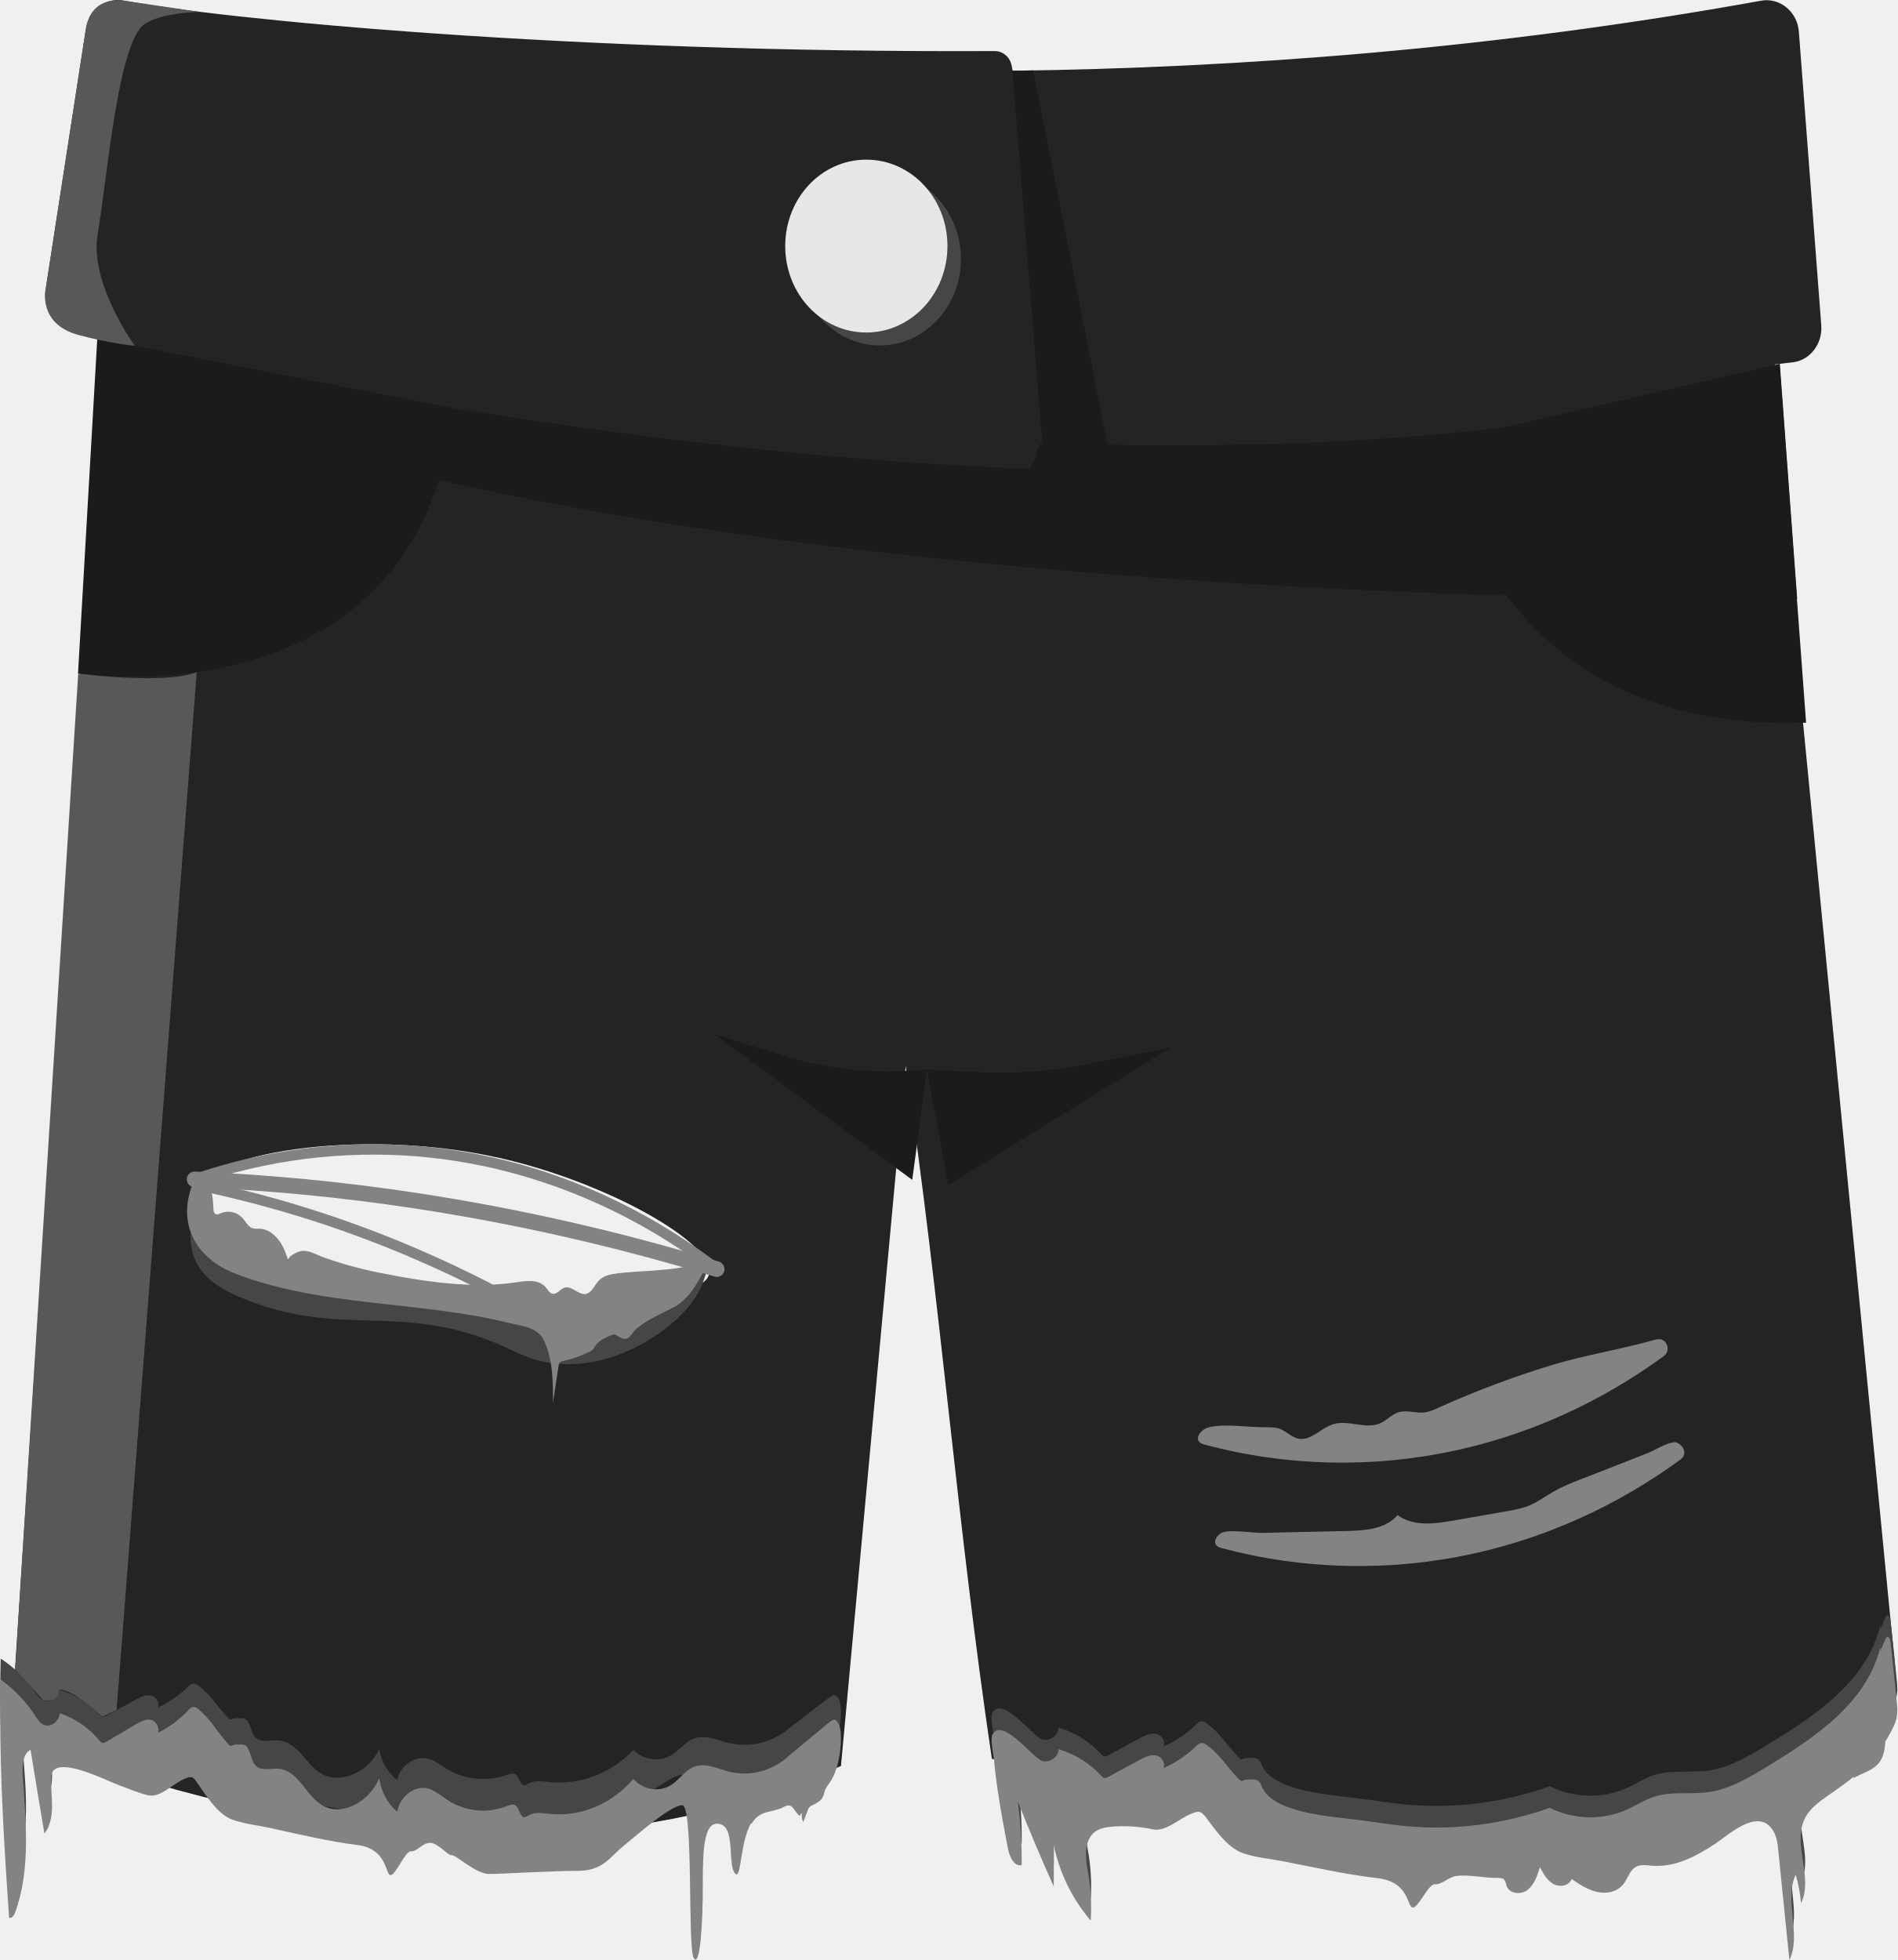
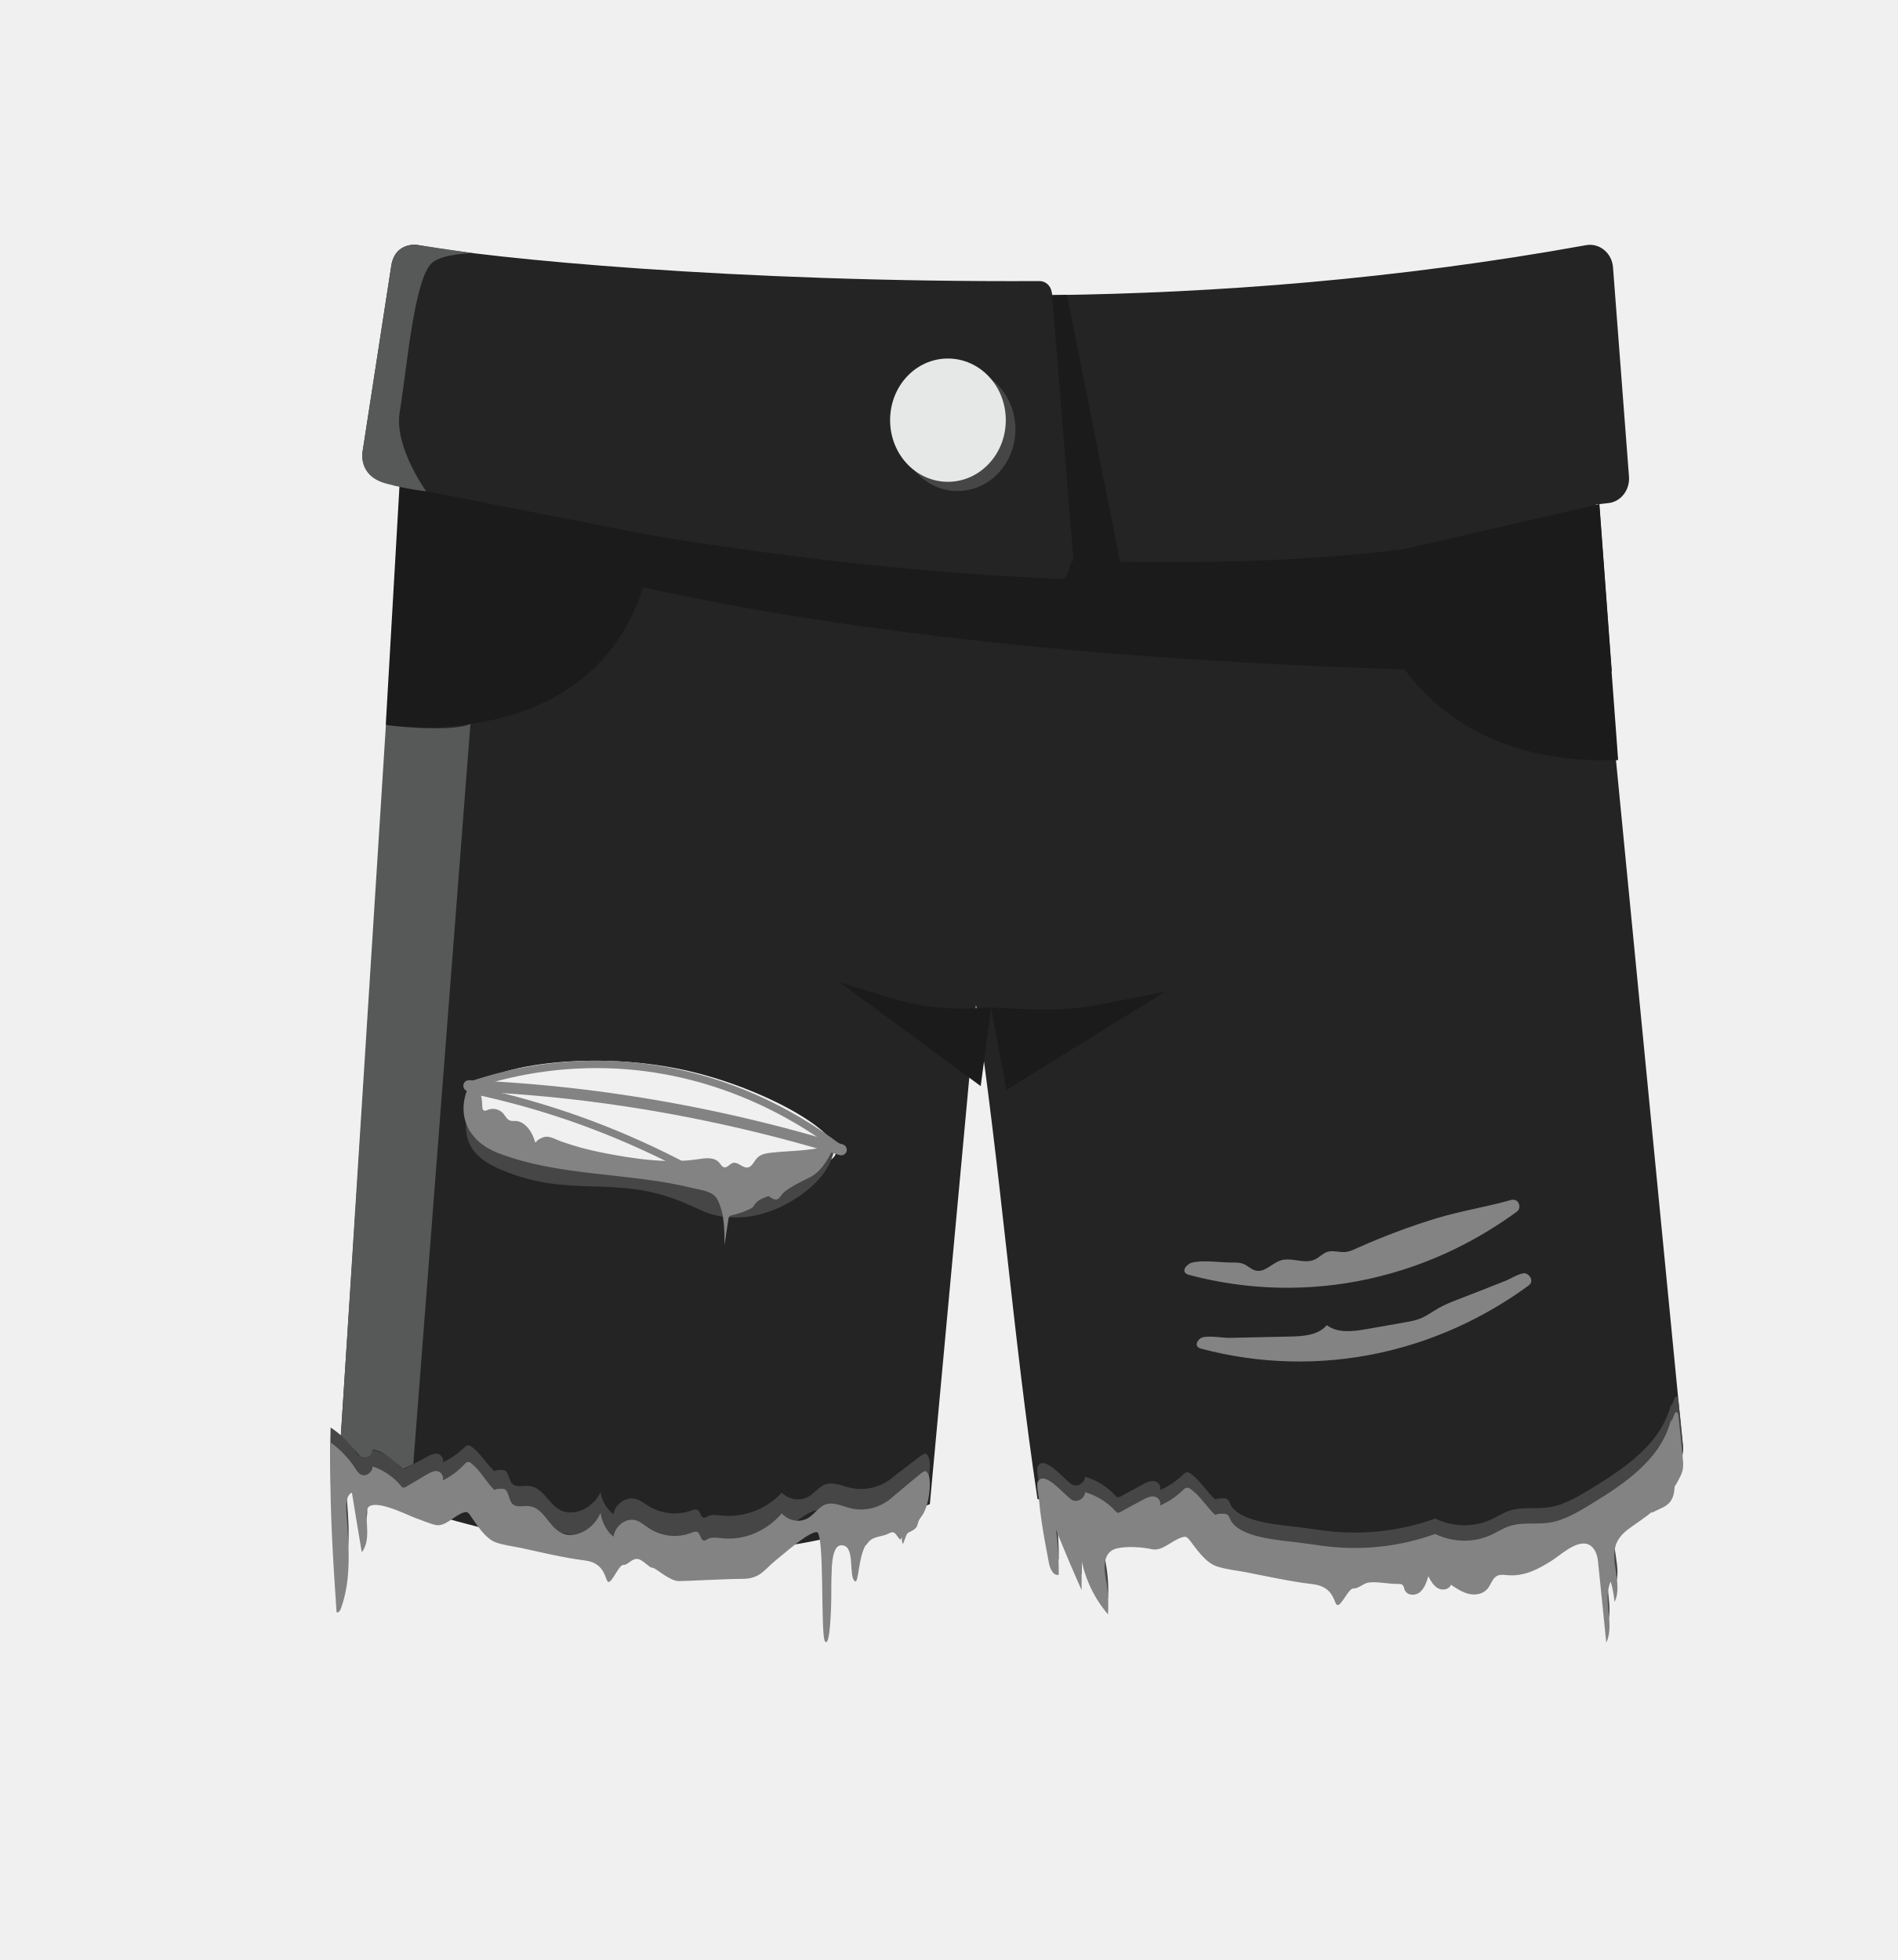
- <svg xmlns="http://www.w3.org/2000/svg" width="91" height="94" fill="none" viewBox="0 0 91 94">
+ <svg xmlns="http://www.w3.org/2000/svg" width="91" height="94" fill="none" viewBox="-22.2 -1.15 127.6 101.2">
  <g clip-path="url(#a)">
    <path fill="#242424" d="M5.933.028c4.76.9 21.391 2.523 41.78 2.42.388 0 .726.29.805.695l.05.25C59.47 3.256 71.707 2.34 84.462.034c.901-.165 1.746.53 1.814 1.497L87.35 15.6c.067.888-.541 1.686-1.375 1.777-9.324 1.127-59.761 6.717-82.752-1.652-.716-.256-1.155-1.041-1.031-1.838L4.119 1.389C4.266.473 5.072-.137 5.933.03Z" />
    <path fill="#242424" d="M86.19 31.802h-.011l-.755-10.287-.068-.974-1.02-13.84-14.945 1.873a190.89 190.89 0 0 1-19.127 1.435c-.473.022-.952.028-1.425.04-9.74.176-19.498-.37-29.176-1.652L5.403 6.69h-.01l-.716 12.634L.52 83.149c11.903 4.788 25.503 6.814 37.553 2.493l2.26-.945 3.104-33.572c1.667 11.187 2.467 22.05 4.135 33.23.552.075 3.002.644 3.56.707 12.755 3.98 24.428 3.37 37.148-.706l2.721-3.28-4.805-49.28-.006.006Zm-56.51 30.63c-2.356.33-4.784.637-8.457 0-4.693-.81-12.078-3.28-11.881-5.181.191-1.89 7.836-3.234 14.58-1.725 5.149 1.15 10.377 4.093 10.09 5.562-.158.763-1.798.99-4.327 1.343h-.006Z" />
    <path fill="#1B1B1B" d="M4.681 16.225s22.27 5.437 44.714 6.257c.322 0 .26-1.24.592-1.23 13.126.416 26.337-.341 35.374-3.802l.833 11.26s-54.066.963-81.507-10.691v-1.8l-.011.012.005-.006Z" />
    <path fill="#464646" d="M42.2 16.567c2.14 0 3.887-1.85 3.887-4.145 0-2.294-1.735-4.144-3.887-4.144s-3.888 1.85-3.888 4.144c0 2.295 1.736 4.145 3.888 4.145Z" />
    <path fill="#1B1B1B" d="M49.991 21.253 48.555 3.399l.997-.023 3.803 19.106h-3.96l.59-1.23h.006Z" />
    <path fill="#E6E7E7" d="M41.547 15.947c2.147 0 3.893-1.85 3.893-4.145 0-2.294-1.735-4.145-3.893-4.145-2.157 0-3.887 1.85-3.887 4.145 0 2.294 1.735 4.145 3.887 4.145Z" />
    <path fill="#1B1B1B" d="M3.76 32.303s16.297 2.5 18.01-12.718l-17.104-3.36-.924 16.078h.017Zm65.363-11.136s1.679 14.05 17.498 13.493l-1.273-17.205-16.23 3.723v-.011h.005ZM34.305 49.628l9.447 6.957.71-5.295-.834.051a16.78 16.78 0 0 1-6.073-.723l-3.239-1.002-.011.012Z" />
    <path fill="#1B1B1B" d="m44.449 51.29 1.036 5.55 10.67-6.604-4.151.82a20.79 20.79 0 0 1-4.97.364l-2.596-.125h.01v-.005Z" />
    <path fill="#838383" d="M80.26 69.166s.085 0 .124.012c.338.102.58.546.214.82-2.202 1.61-5.566 3.564-10 4.526a25.608 25.608 0 0 1-12.016-.28c-.507-.136-.282-.546-.04-.705.339-.228 1.544-.011 1.961-.023l4.13-.091c.856-.023 1.825-.091 2.394-.763.75.558 1.758.421 2.66.268.861-.154 1.729-.308 2.59-.456.378-.062.755-.136 1.116-.29.4-.177.755-.444 1.138-.66.4-.228.834-.405 1.262-.57 1.087-.421 2.18-.848 3.267-1.28.265-.103.857-.468 1.195-.496l.011-.011h-.006Zm-.803-4.924c.456-.126.726.518.338.797-2.203 1.61-5.567 3.564-10 4.526a25.608 25.608 0 0 1-12.017-.28c-.67-.176-.163-.745.175-.825.794-.205 1.893 0 2.727-.011.253 0 .501 0 .738.09.298.126.54.394.856.456.591.126 1.065-.495 1.64-.683.754-.25 1.61.28 2.326-.074.282-.136.507-.393.794-.495.39-.137.817.028 1.223 0 .281-.023.552-.142.817-.268a45.79 45.79 0 0 1 5.323-1.998c1.668-.507 3.375-.763 5.043-1.241h.017v.006Z" />
    <path fill="#464646" d="M36.05 85.898c.406-.637.941-.46 1.522-.734.09-.04.185-.085.287-.068.225.04.304.37.512.46 0-.05.04-.096.09-.119a.603.603 0 0 0 .063.393c.067-.165.135-.33.208-.5a.375.375 0 0 1 .079-.149.308.308 0 0 1 .158-.097c.146-.068.298-.136.417-.256.135-.148.13-.302.208-.467.09-.165.248-.313.338-.49.18-.33.287-.705.344-1.075.05-.33.169-1.293-.214-1.486-.13-.057-.26.08-1.623 1.121-.355.274-.546.41-.563.433a3.3 3.3 0 0 1-2.89.734c-.586-.136-1.189-.432-1.741-.204-.383.153-.654.54-1.008.762-.575.37-1.386.262-1.86-.233-1.036 1.116-2.552 1.69-4.016 1.543-.338-.029-.682-.097-.992.057-.067.04-.146.09-.225.09-.22-.016-.226-.392-.417-.517-.13-.08-.287-.017-.423.028a3.368 3.368 0 0 1-2.867-.284c-.288-.177-.552-.399-.879-.49-.642-.176-1.375.313-1.504 1.019-.456-.342-.772-.888-.868-1.475-.445.985-1.712 1.691-2.687 1.213-.868-.427-1.177-1.65-2.265-1.64-.343 0-.749.109-.997-.153-.146-.16-.186-.393-.276-.598-.146-.37-.304-.313-.603-.313-.383 0-.197.216-.512-.125-.457-.479-.772-1.02-1.313-1.43-.079-.056-.169-.119-.26-.108-.106 0-.185.086-.264.166-.422.41-.913.745-1.437.979.108-.234-.107-.541-.354-.575-.248-.04-.485.085-.71.205-.473.262-.941.518-1.414.774-.062.028-.119.057-.18.051-.063-.011-.102-.057-.141-.097a4.253 4.253 0 0 0-1.91-1.212c-.028.393-.473.666-.8.5-.18-.09-.288-.261-.406-.432a6.22 6.22 0 0 0-1.622-1.554c-.012.467-.023.928-.023 1.4-.011 3.024.197 6.11.423 9.132.118.069.236-.09.287-.216.75-1.879.524-4.008.366-6.04-.028-.439 0-.997.378-1.162.22 1.23.433 2.465.664 3.706.276-.324.367-.774.367-1.212 0-.439-.062-.871-.04-1.298.05-1.088 2.71.193 3.256.37.457.148.919.341 1.375.438.642.137 1.228-.57 1.887-.774.068-.017.147-.04.22-.017.101.028.169.12.225.193.474.627 1.02 1.446 1.73 1.68.563.188 1.205.245 1.78.364 1.403.285 2.811.598 4.23.763 1.415.165 1.314 1.292 1.561 1.332.248.04.71-1.076.998-1.053.287.017.535-.37.912-.37.378 0 .868.586 1.037.546.169-.04 1.155.832 1.78.832s3.065-.137 4.27-.137c1.206 0 1.505-.598 2.214-1.122.71-.529 2.237-1.782 2.789-1.782s.248 6.309.552 6.764c.304.461.445-1.577.434-3.353-.011-1.782.135-2.778.862-2.574.72.205.298 1.919.72 2.198.266.176.21-1.429.733-2.249l.029.012v-.017Z" />
    <path fill="#838383" d="M36.05 87.464c.406-.689.941-.495 1.522-.797.09-.04.185-.097.287-.074.225.04.304.404.512.495 0-.05.04-.108.09-.125a.683.683 0 0 0 .063.422 21.2 21.2 0 0 1 .208-.541.429.429 0 0 1 .079-.16.375.375 0 0 1 .158-.108c.146-.074.298-.148.417-.273.135-.16.13-.33.208-.507.09-.182.248-.341.338-.53.18-.358.287-.762.344-1.166.05-.36.169-1.4-.214-1.612-.13-.062-.26.086-1.623 1.219-.355.296-.546.444-.563.467-.8.751-1.887 1.047-2.89.797-.586-.148-1.189-.467-1.741-.222-.383.17-.654.58-1.008.825-.575.404-1.386.285-1.86-.256-1.036 1.207-2.552 1.833-4.016 1.674-.338-.029-.682-.109-.992.062-.067.04-.146.097-.225.097-.22-.023-.226-.421-.417-.563-.13-.086-.287-.023-.423.034-.94.37-2.005.256-2.867-.308-.288-.188-.552-.432-.879-.53-.642-.187-1.375.342-1.504 1.105-.456-.37-.772-.962-.868-1.6-.445 1.07-1.712 1.834-2.687 1.316-.868-.467-1.177-1.788-2.265-1.782-.343 0-.749.114-.997-.171-.146-.171-.186-.421-.276-.644-.146-.404-.304-.341-.603-.341-.383 0-.197.233-.512-.137-.457-.518-.772-1.099-1.313-1.548-.079-.063-.169-.126-.26-.12-.106 0-.185.097-.264.182a5.06 5.06 0 0 1-1.437 1.06c.108-.257-.107-.581-.354-.627-.248-.04-.485.097-.71.222-.473.285-.941.564-1.414.837-.062.028-.119.063-.18.051-.063-.011-.102-.062-.141-.108a4.197 4.197 0 0 0-1.91-1.315c-.028.421-.473.717-.8.54-.18-.096-.288-.284-.406-.466a6.479 6.479 0 0 0-1.622-1.685 63.616 63.616 0 0 0-.023 1.514c-.011 3.274.197 6.621.423 9.895.118.074.236-.097.287-.234.75-2.032.524-4.343.366-6.547-.028-.478 0-1.081.378-1.258.22 1.332.433 2.67.664 4.014.276-.347.367-.837.367-1.315 0-.479-.062-.945-.04-1.407.05-1.172 2.71.211 3.256.405.457.16.919.37 1.375.478.642.148 1.228-.615 1.887-.837.068-.023.147-.04.22-.023.101.034.169.126.225.21.474.678 1.02 1.567 1.73 1.823.563.199 1.205.267 1.78.392 1.403.308 2.811.644 4.23.826 1.415.182 1.314 1.395 1.561 1.44.248.04.71-1.167.998-1.144.287.023.535-.404.912-.404.378 0 .868.638 1.037.592.169-.04 1.155.9 1.78.9s3.065-.149 4.27-.149c1.206 0 1.505-.643 2.214-1.218.71-.575 2.237-1.93 2.789-1.93s.248 6.832.552 7.333c.304.495.445-1.708.434-3.632-.011-1.93.135-3.012.862-2.784.72.222.298 2.078.72 2.385.266.194.21-1.548.733-2.436l.029.01v.012Z" />
    <path fill="#464646" d="M88.892 84.248s.074-.04.113-.063c.389-.216.862-.33 1.138-.712.265-.364.287-.86.276-1.326a47.522 47.522 0 0 0-.236-4.19c-.648 2.659-3.088 4.298-5.33 5.67-.913.558-1.87 1.139-2.912 1.287-.902.125-1.848-.063-2.699.25-.389.137-.738.365-1.11.541-1.189.57-2.625.547-3.808-.04a16.036 16.036 0 0 1-6.828.883 20.33 20.33 0 0 1-1.425-.177c-.31-.04-.626-.085-.936-.125-1.222-.165-4.095-.307-4.62-1.605-.151-.393-.326-.33-.647-.33-.411 0-.214.227-.558-.137-.484-.507-.822-1.076-1.408-1.503-.085-.063-.175-.126-.276-.114-.113 0-.203.091-.288.176a5.11 5.11 0 0 1-1.538 1.025c.124-.25-.112-.57-.377-.609-.265-.04-.524.091-.76.216-.502.268-1.009.547-1.51.82-.062.029-.124.063-.186.051-.062-.011-.102-.062-.147-.102a4.437 4.437 0 0 0-2.045-1.275c-.028.415-.501.706-.862.53-.462-.24-1.876-2.079-2.32-1.23-.113.216.061.973.084 1.23.04.483.101.961.174 1.445.136.922.31 1.845.485 2.756.073.392.287.9.665.82a21.233 21.233 0 0 0-.186-3.052 100.194 100.194 0 0 0 1.724 4.076v-1.987a8.08 8.08 0 0 0 1.774 3.621c.05-.797 0-1.605-.146-2.38-.152-.82-.186-1.844.76-2.06.676-.154 1.685-.086 2.36.062.688.142 1.308-.598 2.023-.808a.47.47 0 0 1 .237-.023c.101.034.175.125.248.205.501.66 1.087 1.531 1.848 1.782.602.2 1.284.262 1.91.381 1.498.29 3.008.632 4.517.809 1.522.176 1.409 1.355 1.674 1.406.27.051.76-1.139 1.07-1.116.327.029.665-.341 1.009-.393.563-.09 1.414.103 2.022.091.09 0 .203 0 .276.063.09.085.102.216.14.33.153.382.7.427 1.02.165.316-.262.451-.671.575-1.076.164.313.35.644.648.809.299.165.75.09.873-.24.378.257.772.519 1.223.621.45.103.952 0 1.25-.364.215-.268.31-.672.603-.837.214-.125.485-.086.721-.063 1.138.103 2.124-.415 3.07-1.036.66-.433 2.023-1.73 2.75-.712.214.302.27.695.299 1.076.01.126.028.262.039.382l.49 4.822c.597-1.241-.276-2.858.299-4.1.135.445.214.9.259 1.367.597-1.201-.4-2.772.152-3.996.237-.53.721-.871 1.183-1.19 1.273-.888 2.208-1.572 2.969-3.023a2.79 2.79 0 0 0 .259-.592c.085-.32.05-.66.011-.997a219.01 219.01 0 0 0-.287-2.76c-.011-.103-.085-.251-.175-.2-.028.023-.04.051-.062.085-.073.165-.14.33-.203.484" />
    <path fill="#838383" d="M88.892 85.284s.074-.04.113-.063c.389-.216.862-.33 1.138-.712.265-.364.287-.86.276-1.326a47.524 47.524 0 0 0-.236-4.19c-.648 2.658-3.088 4.298-5.33 5.67-.913.558-1.87 1.139-2.912 1.287-.902.125-1.848-.063-2.699.25-.389.137-.738.364-1.11.541-1.189.57-2.625.547-3.808-.04a16.036 16.036 0 0 1-6.828.883 20.27 20.27 0 0 1-1.425-.177c-.31-.04-.626-.085-.936-.125-1.222-.165-4.095-.308-4.62-1.606-.151-.392-.326-.33-.647-.33-.411 0-.214.228-.558-.136-.484-.507-.822-1.076-1.408-1.503-.085-.063-.175-.126-.276-.114-.113 0-.203.09-.288.176a5.11 5.11 0 0 1-1.538 1.025c.124-.25-.112-.57-.377-.61-.265-.04-.524.092-.76.217-.502.268-1.009.547-1.51.82-.062.028-.124.063-.186.051-.062-.011-.102-.062-.147-.102a4.437 4.437 0 0 0-2.045-1.276c-.028.416-.501.706-.862.53-.462-.24-1.876-2.078-2.32-1.23-.113.216.061.974.084 1.23.04.484.101.962.174 1.452.136.922.31 1.844.485 2.755.073.393.287.9.665.82a21.233 21.233 0 0 0-.186-3.052 100.194 100.194 0 0 0 1.724 4.077v-1.987a8.08 8.08 0 0 0 1.774 3.62c.05-.796 0-1.605-.146-2.38-.152-.819-.186-1.844.76-2.06.676-.154 1.685-.085 2.36.063.688.142 1.308-.598 2.023-.809a.47.47 0 0 1 .237-.023c.101.035.175.126.248.205.501.66 1.087 1.532 1.848 1.782.602.2 1.284.262 1.91.382 1.498.29 3.008.632 4.517.808 1.522.177 1.409 1.355 1.674 1.406.27.052.76-1.138 1.07-1.115.327.028.665-.342 1.009-.393.563-.091 1.414.102 2.022.09.09 0 .203 0 .276.064.09.085.102.216.14.33.153.381.7.427 1.02.165.316-.262.451-.672.575-1.076.164.313.35.643.648.808.299.165.75.091.873-.239.378.256.772.518 1.223.62.45.103.952 0 1.25-.364.215-.267.31-.672.603-.837.214-.125.485-.085.721-.062 1.138.102 2.124-.416 3.07-1.036.66-.433 2.023-1.731 2.75-.712.214.302.27.695.299 1.076.01.125.028.262.039.381l.49 4.822c.597-1.24-.276-2.858.299-4.099.135.444.214.9.259 1.367.597-1.201-.4-2.773.152-3.997.237-.53.721-.87 1.183-1.19 1.273-.888 2.208-1.571 2.969-3.023.101-.188.203-.381.259-.592.085-.319.05-.66.011-.996a219.01 219.01 0 0 0-.287-2.761c-.011-.103-.085-.25-.175-.2-.028.023-.04.052-.062.086-.073.165-.14.33-.203.484" />
    <path fill="#464646" d="M9.543 57.689s-.71 1.27-.253 2.562c.388 1.087 1.408 1.611 2.203 1.953 4.704 2.004 7.582.267 12.241 2.191 1.127.467 1.628.837 2.772.985 2.986.353 5.256-1.531 5.673-1.873 1.009-.837 1.375-1.605 1.482-1.873.203-.484.298-.922.338-1.23-2.299 1.042-5.978 2.33-10.575 2.295-2.191-.011-6.044-.091-10.224-2.386a19.21 19.21 0 0 1-3.68-2.624h.023Z" />
    <path fill="#838383" d="M9.333 56.562c-.924 2.015 0 3.763 1.95 4.52 4.151 1.6 8.805 1.304 13.086 2.357.552.136 1.386.205 1.68.774.472.922.472 2.027.472 3.069.085-.58.175-1.167.265-1.748.011-.074.017-.142.068-.188a.292.292 0 0 1 .158-.074 5.819 5.819 0 0 0 1.183-.404.668.668 0 0 0 .225-.137c.067-.062.096-.136.146-.205.215-.29.564-.421.89-.535.068-.023.378.302.615.205.191-.085.298-.353.467-.484.473-.393 1.166-.712 1.718-.985.857-.421 1.38-1.48 1.77-2.345-1.263.609-2.998.518-4.367.683-.326.04-.687.09-.93.341-.213.217-.337.587-.63.65-.36.062-.67-.405-1.02-.302-.214.062-.366.341-.58.29-.147-.028-.226-.188-.321-.302-.338-.404-.941-.319-1.448-.239-2.085.319-4.479-.051-6.546-.467a18.977 18.977 0 0 1-2.66-.734c-.32-.114-.71-.353-1.047-.307-.147.01-.727.25-.648.483-.107-.364-.242-.723-.468-1.013-.225-.29-.54-.53-.901-.535-.124 0-.254.011-.366-.029-.192-.074-.299-.29-.434-.455a.93.93 0 0 0-1.065-.262c-.079.034-.175.086-.253.04-.085-.04-.107-.154-.107-.262-.017-.25-.017-.507-.085-.746-.146-.455-.484-.415-.777-.672h-.017l-.023.018Z" />
    <path stroke="#838383" stroke-linecap="round" stroke-linejoin="round" stroke-width=".75" d="M9.336 56.562a96.97 96.97 0 0 1 10.614 1.024 101.92 101.92 0 0 1 14.422 3.28" />
    <path stroke="#838383" stroke-linecap="round" stroke-linejoin="round" stroke-width=".5" d="M9.465 56.83a54.38 54.38 0 0 1 10.484 3.307 55.679 55.679 0 0 1 6.693 3.433M9.336 56.562a26.297 26.297 0 0 1 10.659-1.355c7.11.58 12.146 3.94 14.377 5.653" />
    <path fill="#575858" d="M3.752 32.303s4.157.547 5.684-.068l-3.842 49.77-.693.33s-1.358-1.31-2.045-1.31c0 0-.017.7-.8.501 0 0-1.059-1.224-1.33-1.451l3.026-47.772ZM6.46 16.578s-2.169-2.983-1.78-5.317c.495-2.972.98-9.189 2.248-10.1C7.705.603 9.558.57 9.558.57L5.93.03S4.37-.263 4.116 1.394l-1.932 12.49s-.366 1.646 1.56 2.175c1.51.416 2.71.524 2.71.524l.006-.006Z" />
  </g>
  <defs>
    <clipPath id="a">
      <path fill="#fff" d="M0 0h91v94H0z" />
    </clipPath>
  </defs>
</svg>
